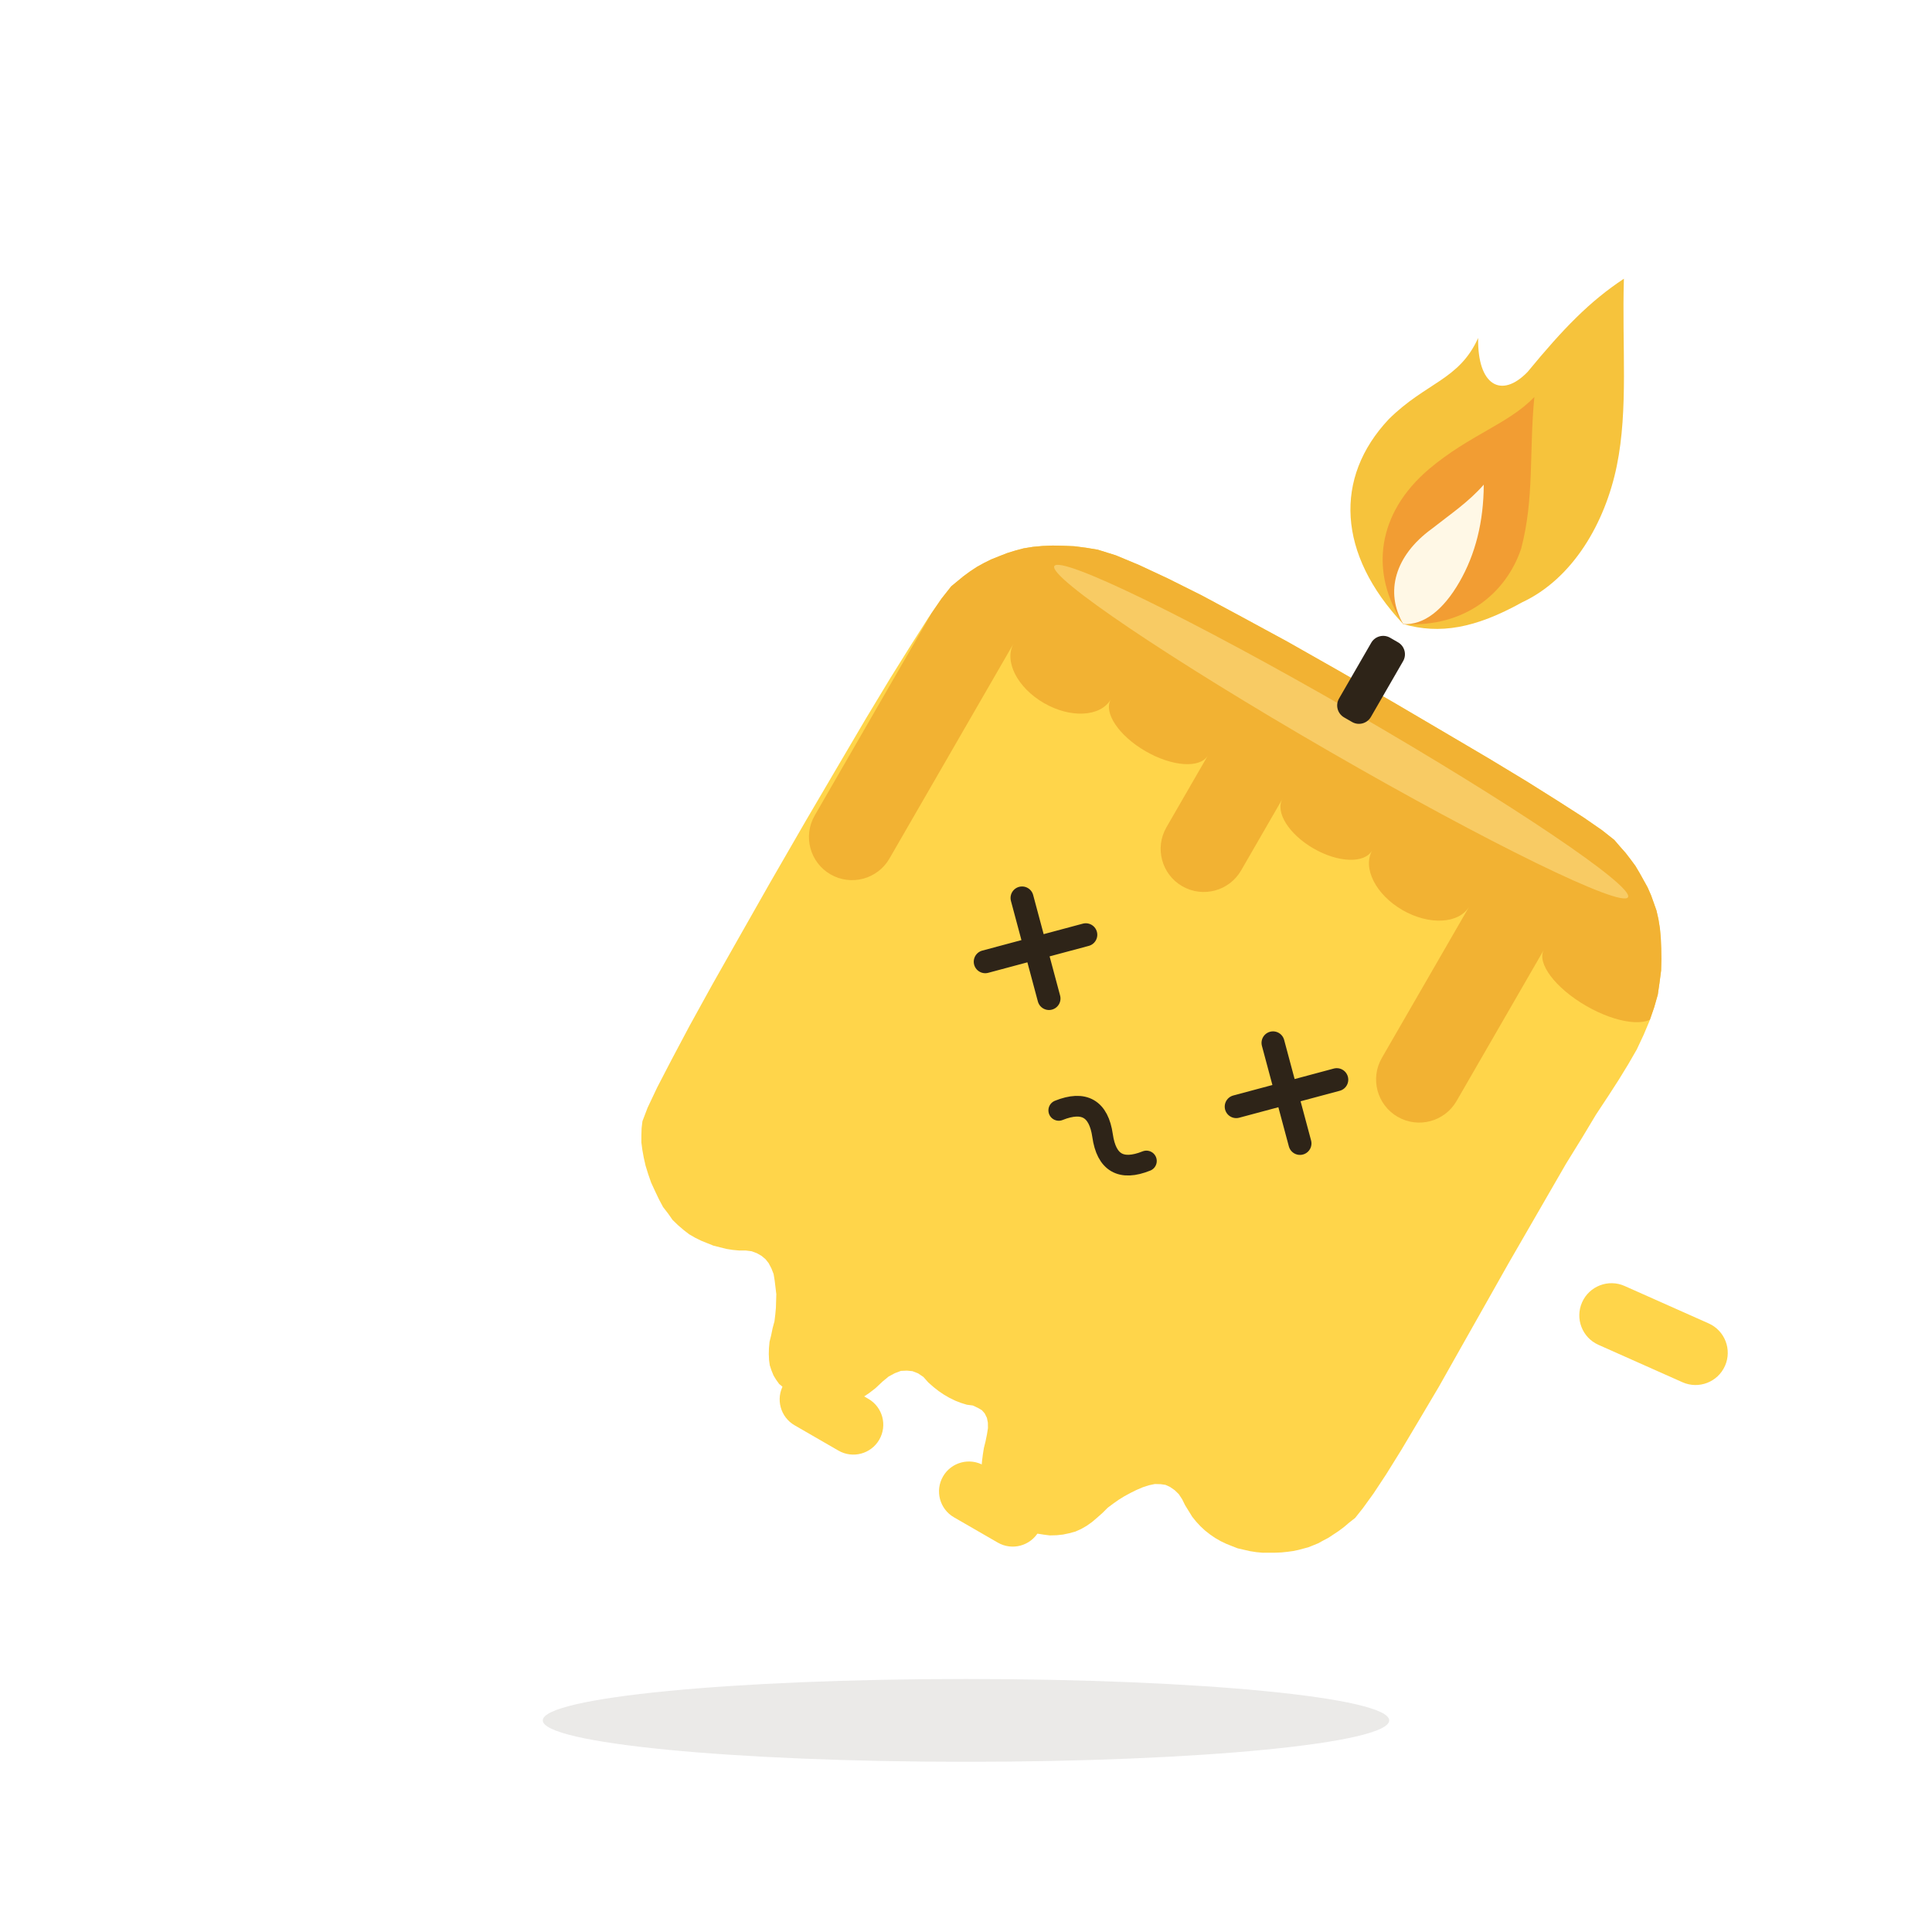
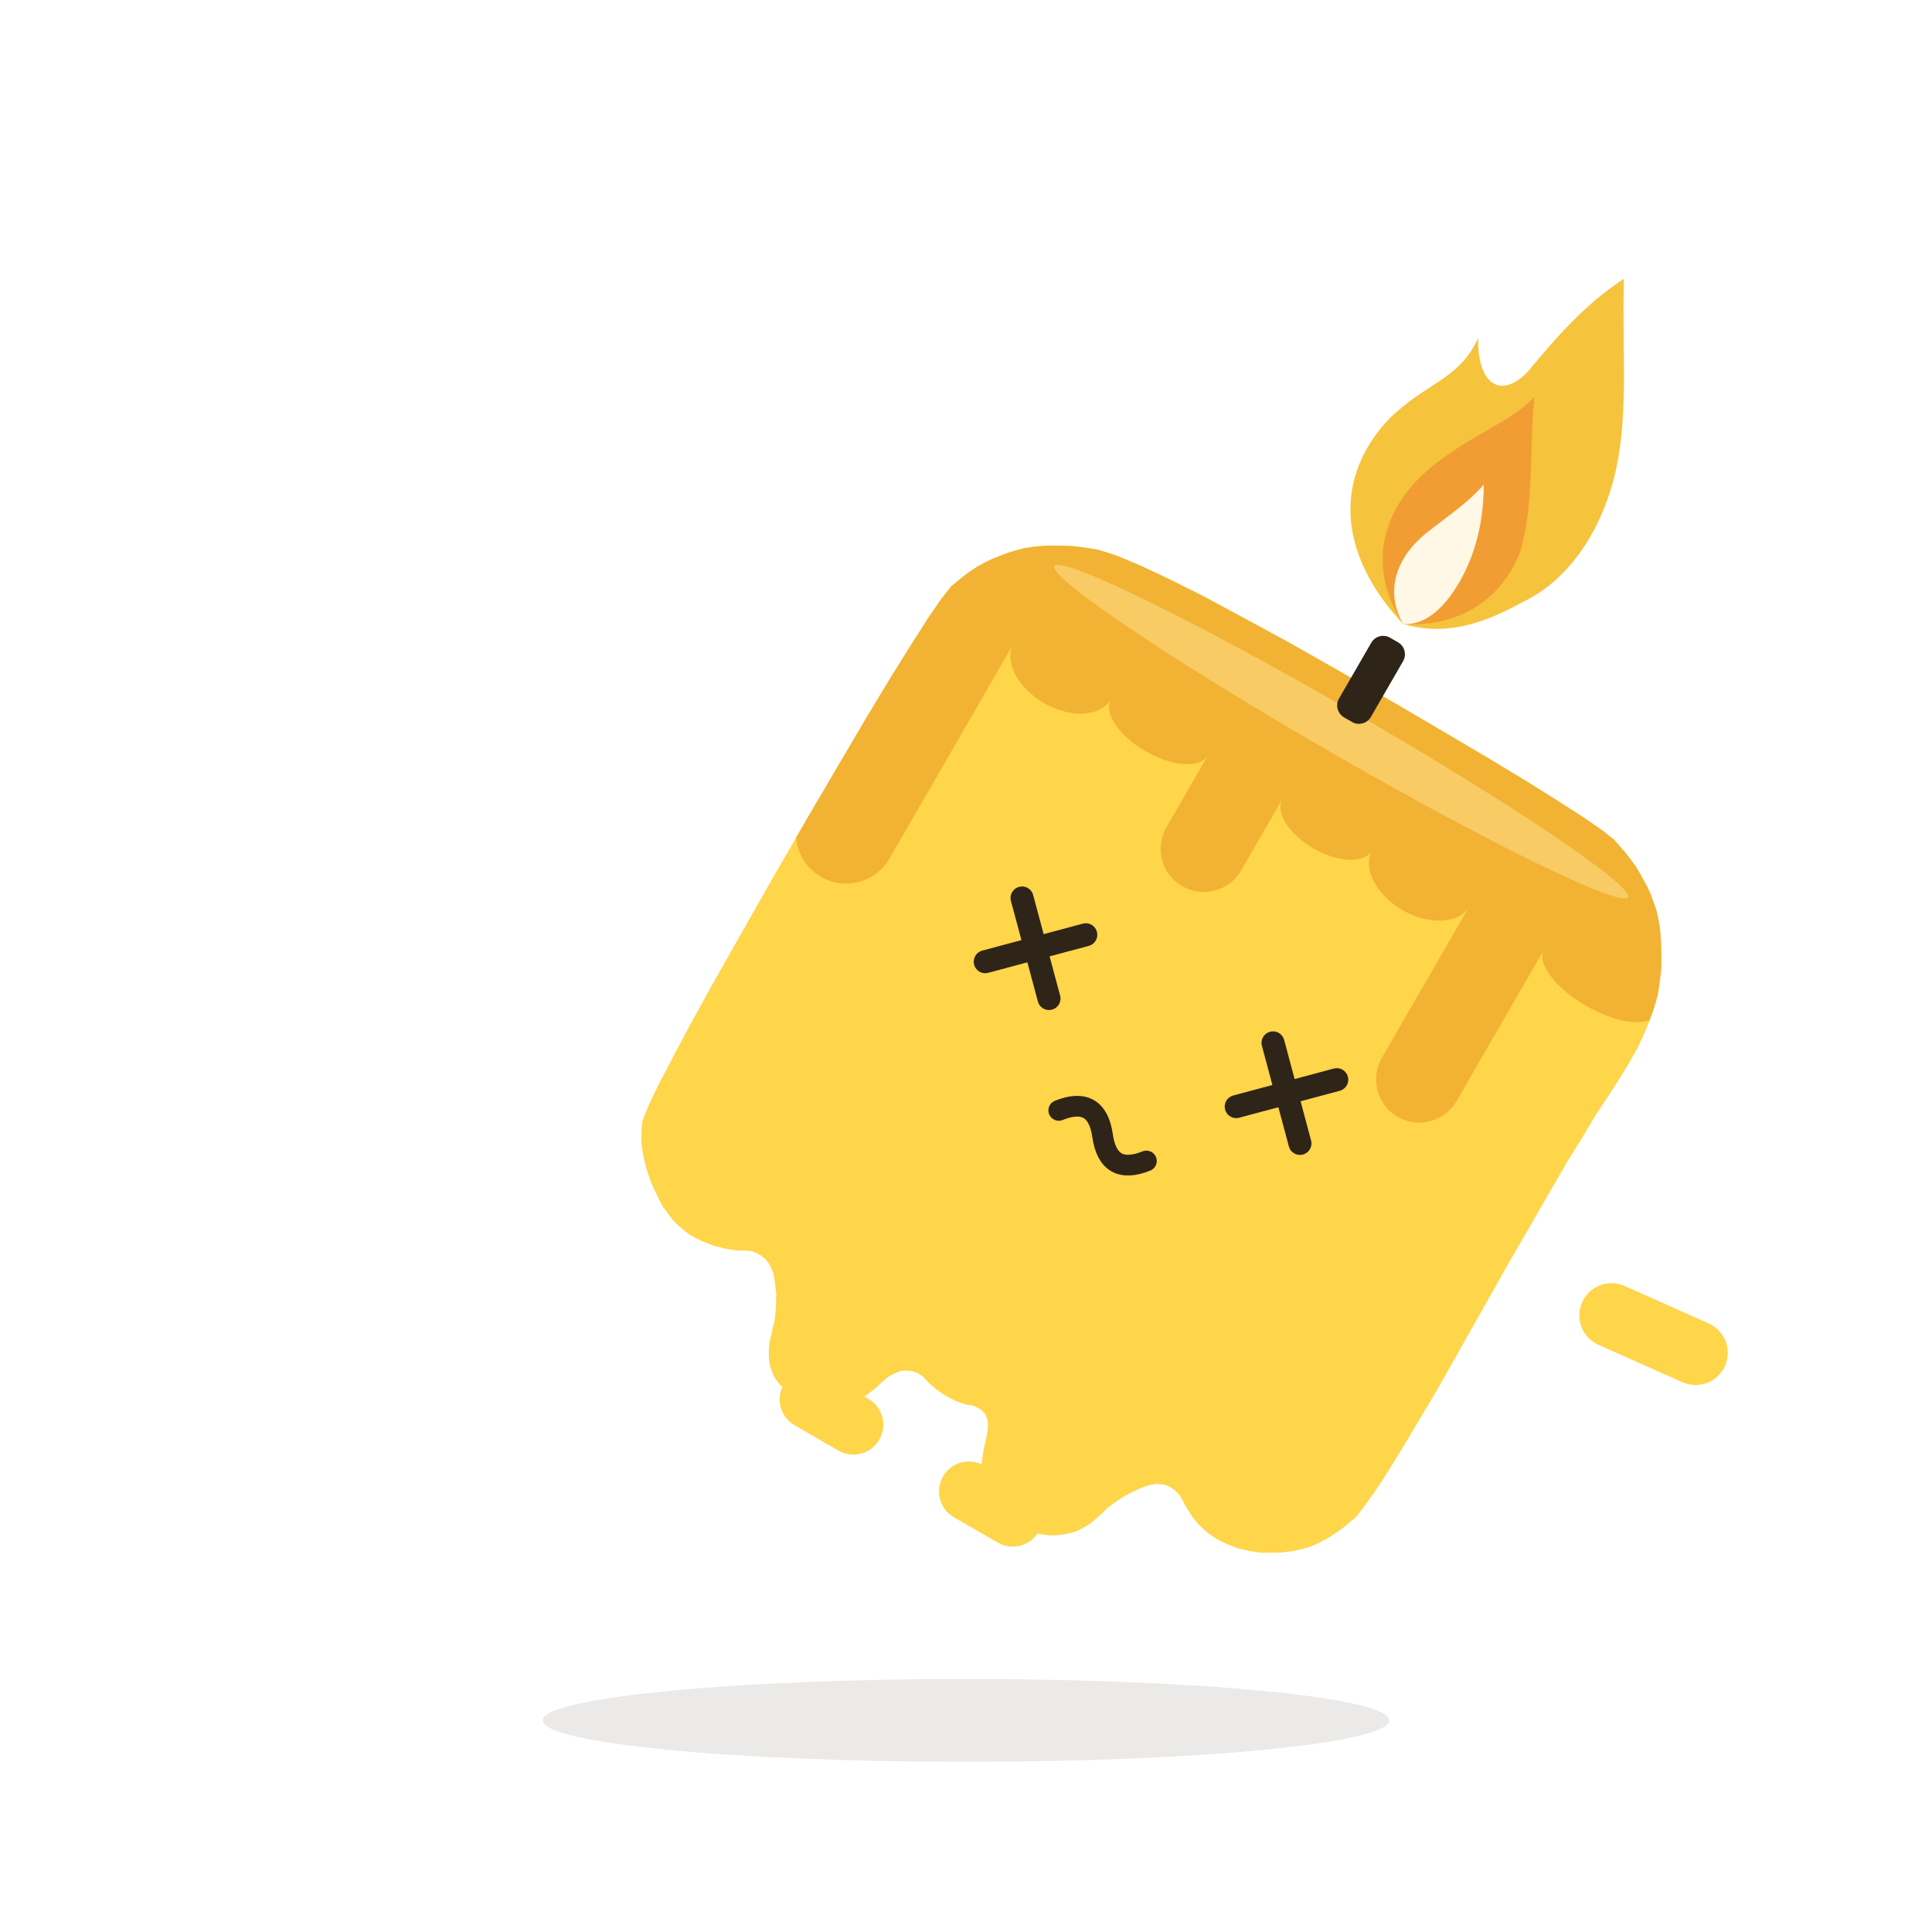
<svg xmlns="http://www.w3.org/2000/svg" viewBox="-60 -50 420 420">
  <ellipse id="그림자_581" cx="150" cy="324" rx="92" ry="9" fill="#2E2418" opacity="0.1" />
  <g id="휘서_582">
    <g id="포즈_583" transform="translate(-24,0) rotate(30 240 316)">
      <g id="발_584">
        <rect x="116" y="306" width="24" height="13" rx="6.5" fill="#FFD54A" />
        <rect x="156" y="306" width="24" height="13" rx="6.5" fill="#FFD54A" />
      </g>
      <g id="몸통_585" transform="translate(150,0) scale(1,1) translate(-150,0)">
        <path id="몸통-면_586" d="M142.9,117.8 L157.1,117.8 L169.8,117.9 L180.9,118.0 L190.5,118.2 L198.5,118.5 L204.9,118.8 L209.8,119.2 L213.2,119.7 L214.9,120.3 L216.7,120.9 L218.4,121.6 L220.0,122.3 L221.6,123.2 L223.1,124.1 L224.6,125.0 L226.1,126.1 L227.4,127.2 L228.8,128.4 L230.1,129.8 L231.4,131.4 L232.6,133.1 L233.8,135.0 L235.0,137.0 L236.2,139.2 L237.2,141.6 L238.2,144.1 L238.9,146.9 L239.5,150.0 L239.9,153.2 L240.2,156.7 L240.2,160.4 L240.1,164.3 L239.9,168.4 L239.6,173.4 L239.5,179.2 L239.3,185.9 L239.3,193.4 L239.3,201.8 L239.3,211.0 L239.4,221.1 L239.5,232.0 L239.6,241.7 L239.5,250.3 L239.4,257.7 L239.2,263.9 L238.9,268.9 L238.5,272.8 L238.1,275.5 L237.5,277.0 L237.0,278.4 L236.4,279.8 L235.8,281.0 L235.2,282.2 L234.5,283.3 L233.9,284.3 L233.2,285.2 L232.5,286.1 L231.7,286.9 L230.9,287.7 L230.0,288.5 L229.1,289.2 L228.0,290.0 L226.9,290.7 L225.7,291.4 L224.5,292.1 L223.2,292.7 L221.9,293.2 L220.6,293.6 L219.3,294.0 L218.0,294.2 L216.6,294.4 L215.3,294.5 L213.9,294.5 L212.6,294.4 L211.2,294.2 L209.9,293.9 L208.6,293.5 L207.3,293.0 L206.0,292.3 L204.7,291.6 L203.5,290.8 L202.3,290.2 L201.1,289.9 L199.9,289.8 L198.8,289.9 L197.8,290.3 L196.7,290.9 L195.7,291.8 L194.8,292.8 L193.9,294.0 L193.1,295.2 L192.3,296.5 L191.6,297.8 L191.0,299.1 L190.4,300.5 L190.0,302.0 L189.5,303.5 L189.0,304.9 L188.4,306.2 L187.7,307.4 L186.9,308.5 L185.9,309.5 L184.9,310.4 L183.8,311.2 L182.5,312.0 L181.3,312.5 L180.0,313.0 L178.7,313.3 L177.4,313.5 L176.1,313.6 L174.7,313.6 L173.3,313.4 L172.0,313.1 L170.7,312.8 L169.4,312.4 L168.3,311.9 L167.3,311.5 L166.3,310.9 L165.5,310.3 L164.7,309.7 L164.0,309.0 L163.4,308.2 L162.7,307.3 L162.1,306.3 L161.6,305.2 L161.1,304.0 L160.6,302.7 L160.2,301.3 L159.7,299.8 L159.2,298.5 L158.6,297.5 L157.9,296.7 L157.0,296.1 L156.1,295.8 L155.1,295.8 L153.9,295.9 L152.7,296.4 L151.4,296.7 L150.1,296.9 L148.7,297.0 L147.3,297.0 L145.9,296.9 L144.5,296.7 L143.0,296.4 L141.5,295.9 L140.1,295.8 L138.8,296.0 L137.7,296.5 L136.6,297.2 L135.7,298.3 L134.9,299.6 L134.3,301.2 L133.7,303.2 L133.0,304.9 L132.2,306.5 L131.1,307.9 L130.0,309.2 L128.6,310.2 L127.1,311.1 L125.5,311.9 L123.7,312.4 L122.0,312.9 L120.4,313.1 L118.9,313.3 L117.5,313.3 L116.3,313.1 L115.1,312.9 L114.0,312.4 L113.1,311.9 L112.2,311.2 L111.3,310.4 L110.6,309.5 L109.9,308.4 L109.3,307.3 L108.7,306.0 L108.3,304.6 L107.8,303.1 L107.4,301.6 L106.8,300.2 L106.2,298.9 L105.5,297.6 L104.8,296.3 L103.9,295.1 L103.0,293.9 L102.1,292.8 L101.1,292.0 L100.0,291.3 L99.0,290.9 L97.9,290.7 L96.7,290.7 L95.5,290.9 L94.3,291.4 L93.1,292.1 L91.8,292.7 L90.5,293.2 L89.1,293.6 L87.7,294.0 L86.3,294.2 L84.9,294.4 L83.4,294.5 L81.9,294.5 L80.4,294.3 L78.8,294.0 L77.2,293.6 L75.7,292.9 L74.0,292.2 L72.4,291.2 L70.8,290.1 L69.1,288.9 L67.6,287.6 L66.2,286.3 L65.0,285.0 L63.9,283.7 L62.9,282.4 L62.1,281.0 L61.4,279.7 L60.8,278.3 L60.3,275.2 L59.9,270.3 L59.6,263.6 L59.3,255.2 L59.1,245.0 L59.0,233.1 L58.9,219.4 L58.9,203.9 L59.0,190.2 L59.1,178.2 L59.3,167.9 L59.6,159.3 L59.9,152.5 L60.3,147.4 L60.8,144.0 L61.4,142.4 L62.0,140.8 L62.7,139.2 L63.5,137.6 L64.4,136.1 L65.4,134.6 L66.5,133.2 L67.7,131.7 L68.9,130.4 L70.3,129.0 L71.9,127.7 L73.6,126.5 L75.5,125.3 L77.5,124.2 L79.6,123.1 L82.0,122.1 L84.4,121.2 L88.4,120.3 L93.8,119.6 L100.7,119.0 L109.0,118.5 L118.8,118.2 L130.1,117.9 Z" fill="#FFD54A" />
      </g>
      <g id="촛농_587" transform="translate(150,0) scale(1,1) translate(-150,0)">
        <defs>
          <clipPath id="hwclip36">
            <path d="M142.9,117.8 L157.1,117.8 L169.8,117.9 L180.9,118.0 L190.5,118.2 L198.5,118.5 L204.9,118.8 L209.8,119.2 L213.2,119.7 L214.9,120.3 L216.7,120.9 L218.4,121.6 L220.0,122.3 L221.6,123.2 L223.1,124.1 L224.6,125.0 L226.1,126.1 L227.4,127.2 L228.8,128.4 L230.1,129.8 L231.4,131.4 L232.6,133.1 L233.8,135.0 L235.0,137.0 L236.2,139.2 L237.2,141.6 L238.2,144.1 L238.9,146.9 L239.5,150.0 L239.9,153.2 L240.2,156.7 L240.2,160.4 L240.1,164.3 L239.9,168.4 L239.6,173.4 L239.5,179.2 L239.3,185.9 L239.3,193.4 L239.3,201.8 L239.3,211.0 L239.4,221.1 L239.5,232.0 L239.6,241.7 L239.5,250.3 L239.4,257.7 L239.2,263.9 L238.9,268.9 L238.5,272.8 L238.1,275.5 L237.5,277.0 L237.0,278.4 L236.4,279.8 L235.8,281.0 L235.2,282.2 L234.5,283.3 L233.9,284.3 L233.2,285.2 L232.5,286.1 L231.7,286.9 L230.9,287.7 L230.0,288.5 L229.1,289.2 L228.0,290.0 L226.9,290.7 L225.7,291.4 L224.5,292.1 L223.2,292.7 L221.9,293.2 L220.6,293.6 L219.3,294.0 L218.0,294.2 L216.6,294.4 L215.3,294.5 L213.9,294.5 L212.6,294.4 L211.2,294.2 L209.9,293.9 L208.6,293.5 L207.3,293.0 L206.0,292.3 L204.7,291.6 L203.5,290.8 L202.3,290.2 L201.1,289.9 L199.9,289.8 L198.8,289.9 L197.8,290.3 L196.7,290.9 L195.7,291.8 L194.8,292.8 L193.9,294.0 L193.1,295.2 L192.3,296.5 L191.6,297.8 L191.0,299.1 L190.4,300.5 L190.0,302.0 L189.5,303.5 L189.0,304.9 L188.4,306.2 L187.7,307.4 L186.9,308.5 L185.9,309.5 L184.9,310.4 L183.8,311.2 L182.5,312.0 L181.3,312.5 L180.0,313.0 L178.7,313.3 L177.4,313.5 L176.1,313.6 L174.7,313.6 L173.3,313.4 L172.0,313.1 L170.7,312.8 L169.4,312.4 L168.3,311.9 L167.3,311.5 L166.3,310.9 L165.5,310.3 L164.7,309.7 L164.0,309.0 L163.4,308.2 L162.7,307.3 L162.1,306.3 L161.6,305.2 L161.1,304.0 L160.6,302.7 L160.2,301.3 L159.7,299.8 L159.2,298.5 L158.6,297.5 L157.9,296.7 L157.0,296.1 L156.1,295.8 L155.1,295.8 L153.9,295.9 L152.7,296.4 L151.4,296.7 L150.1,296.9 L148.7,297.0 L147.3,297.0 L145.9,296.9 L144.5,296.7 L143.0,296.4 L141.5,295.9 L140.1,295.8 L138.8,296.0 L137.7,296.5 L136.6,297.2 L135.7,298.3 L134.9,299.6 L134.3,301.2 L133.7,303.2 L133.0,304.9 L132.2,306.5 L131.1,307.9 L130.0,309.2 L128.6,310.2 L127.1,311.1 L125.5,311.9 L123.7,312.4 L122.0,312.9 L120.4,313.1 L118.9,313.3 L117.5,313.3 L116.3,313.1 L115.1,312.9 L114.0,312.4 L113.1,311.9 L112.2,311.2 L111.3,310.4 L110.6,309.5 L109.9,308.4 L109.3,307.3 L108.7,306.0 L108.3,304.6 L107.8,303.1 L107.4,301.6 L106.8,300.2 L106.2,298.9 L105.5,297.6 L104.8,296.3 L103.9,295.1 L103.0,293.9 L102.1,292.8 L101.1,292.0 L100.0,291.3 L99.0,290.9 L97.9,290.7 L96.7,290.7 L95.5,290.9 L94.3,291.4 L93.1,292.1 L91.8,292.7 L90.5,293.2 L89.1,293.6 L87.7,294.0 L86.3,294.2 L84.9,294.4 L83.4,294.5 L81.9,294.5 L80.4,294.3 L78.8,294.0 L77.2,293.6 L75.7,292.9 L74.0,292.2 L72.4,291.2 L70.8,290.1 L69.1,288.9 L67.6,287.6 L66.2,286.3 L65.0,285.0 L63.9,283.7 L62.9,282.4 L62.1,281.0 L61.4,279.7 L60.8,278.3 L60.3,275.2 L59.9,270.3 L59.6,263.6 L59.3,255.2 L59.1,245.0 L59.0,233.1 L58.9,219.4 L58.9,203.9 L59.0,190.2 L59.1,178.2 L59.3,167.9 L59.6,159.3 L59.9,152.5 L60.3,147.4 L60.8,144.0 L61.4,142.4 L62.0,140.8 L62.7,139.2 L63.5,137.6 L64.4,136.1 L65.4,134.6 L66.5,133.2 L67.7,131.7 L68.9,130.4 L70.3,129.0 L71.9,127.7 L73.6,126.5 L75.5,125.3 L77.5,124.2 L79.6,123.1 L82.0,122.1 L84.4,121.2 L88.4,120.3 L93.8,119.6 L100.7,119.0 L109.0,118.5 L118.8,118.2 L130.1,117.9 Z" />
          </clipPath>
        </defs>
        <g clip-path="url(#hwclip36)">
-           <path id="촛농-흐름_588" d="M60,116 H240 V148 a14.062,6 0 0 1 -28.125,0 v38 a9.375,9.375 0 0 1 -18.75,0 v-38 a12.188,8 0 0 1 -24.375,0 a11.25,6 0 0 1 -22.5,0 v18 a9.375,9.375 0 0 1 -18.75,0 v-18 a12.188,6 0 0 1 -24.375,0 a12.188,8 0 0 1 -24.375,0 v54 a9.375,9.375 0 0 1 -18.75,0 v-54 Z" fill="#F2B233" />
+           <path id="촛농-흐름_588" d="M60,116 H240 V148 a14.062,6 0 0 1 -28.125,0 v38 a9.375,9.375 0 0 1 -18.75,0 v-38 a12.188,8 0 0 1 -24.375,0 a11.25,6 0 0 1 -22.5,0 v18 a9.375,9.375 0 0 1 -18.75,0 v-18 a12.188,6 0 0 1 -24.375,0 a12.188,8 0 0 1 -24.375,0 v54 a10.875,10.875 0 0 1 -21.75,0 h-4 V116 Z" fill="#F2B233" />
        </g>
        <ellipse id="윗면_589" cx="150" cy="129" rx="72" ry="5" fill="#FFE9A0" opacity=".45" />
      </g>
      <rect id="심지_590" x="146" y="106" width="8" height="20" rx="3" fill="#2E2418" />
      <g id="불꽃_591">
        <g id="불꽃-모양_592">
          <path d="M150,102 C130,96 121,82 125,65 C128,54 134,50 133,40 C138,49 144,49 146,41 C148,29 150,21 154,13 C161,26 169,37 173,49 C177,61 177,75 170,85 C164,95 158,100 150,102 Z" fill="#F6C33C" />
          <path d="M150,102 C138,96 133,84 138,70 C142,59 148,53 150,45 C155,56 161,64 164,75 C166,85 162,96 150,102 Z" fill="#F29D33" />
          <path d="M150,102 C143,98 141,90 145,81 C147,76 149,72 150,67 C154,74 156,81 156,88 C156,95 154,100 150,102 Z" fill="#FFF8E6" />
        </g>
      </g>
      <g id="눈_593">
        <path d="M108,195 l16,16 M124,195 l-16,16" stroke="#2E2418" stroke-width="5" fill="none" stroke-linecap="round" />
        <path d="M171,195 l16,16 M187,195 l-16,16" stroke="#2E2418" stroke-width="5" fill="none" stroke-linecap="round" />
      </g>
      <path id="입_594" d="M138,231 q5.5,-7 11,0 q5.5,7 11,0" stroke="#2E2418" stroke-width="4.5" fill="none" stroke-linecap="round" />
      <g id="팔-왼_595" style="transform-origin:66px 236px" transform="rotate(104)">
        <rect x="32" y="229" width="34" height="14" rx="7" fill="#FFD54A" />
      </g>
      <g id="팔-오른_596" style="transform-origin:234px 236px" transform="rotate(-6)">
        <rect x="234" y="229" width="34" height="14" rx="7" fill="#FFD54A" />
      </g>
    </g>
  </g>
</svg>
